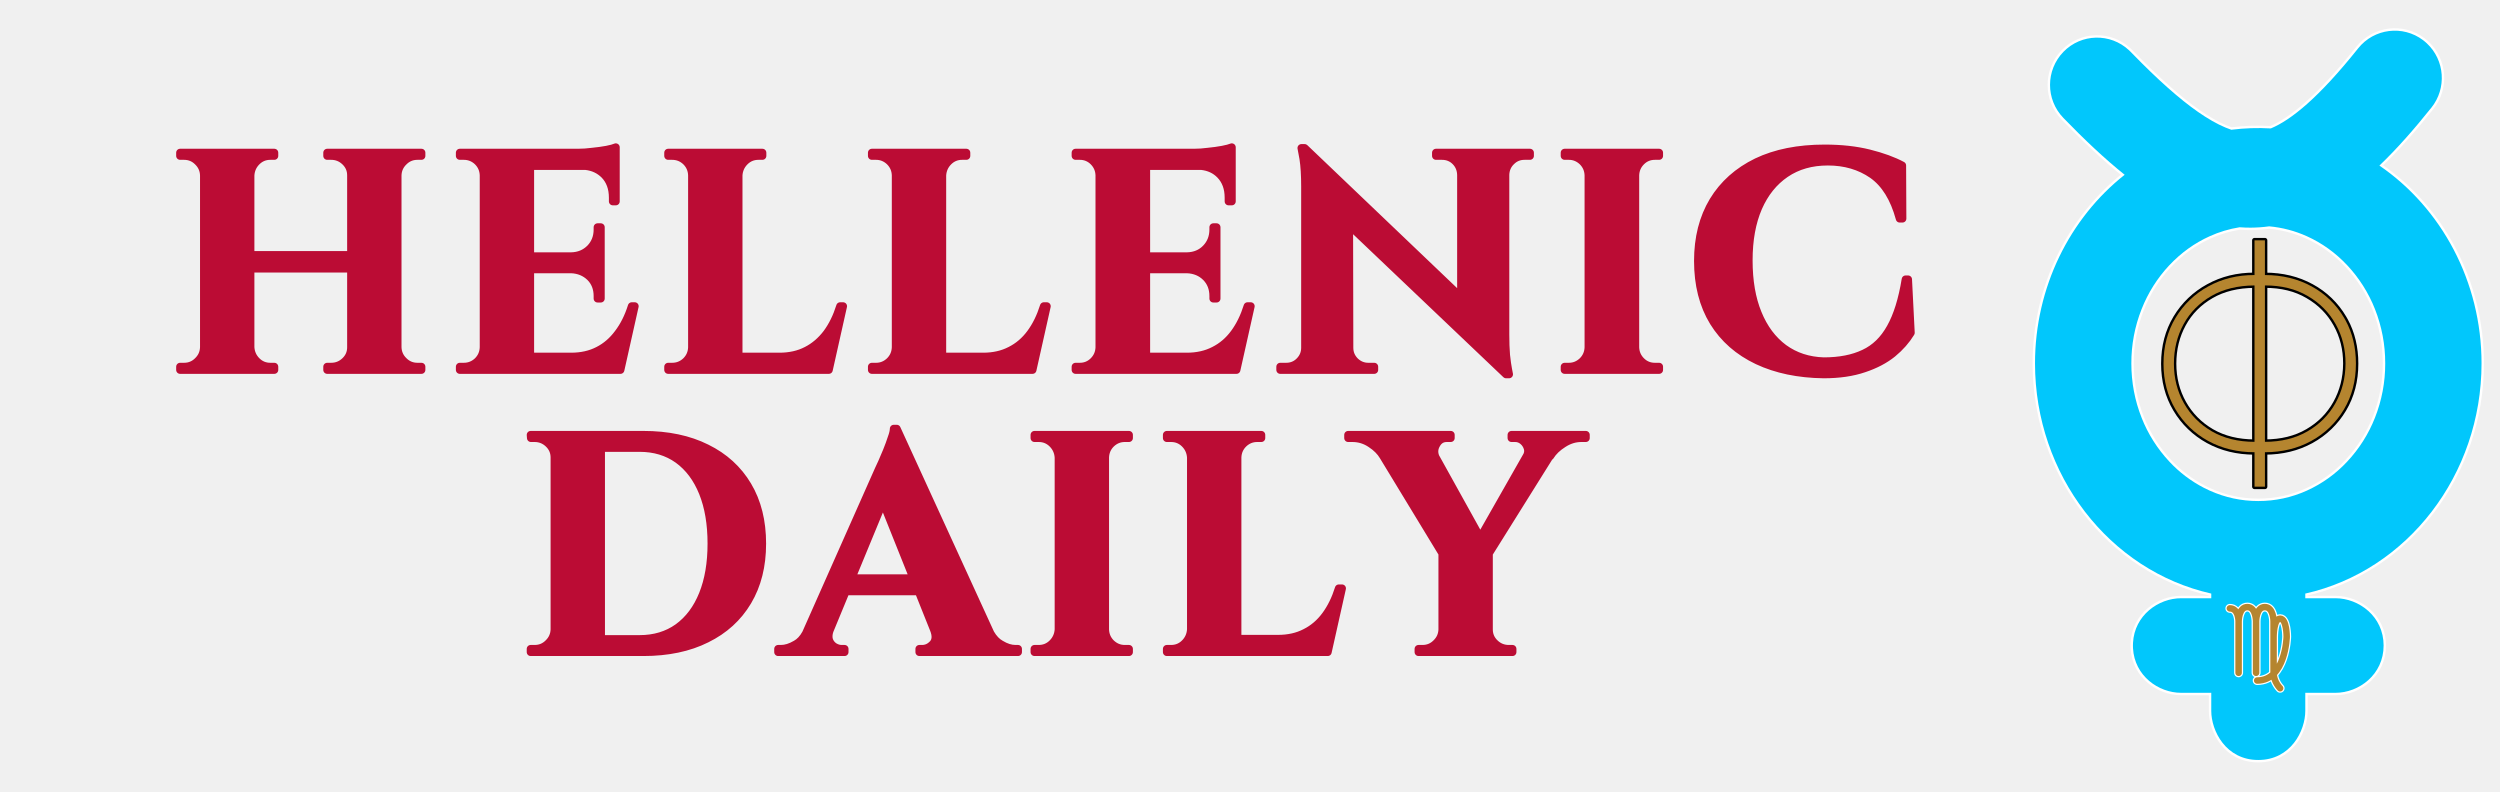
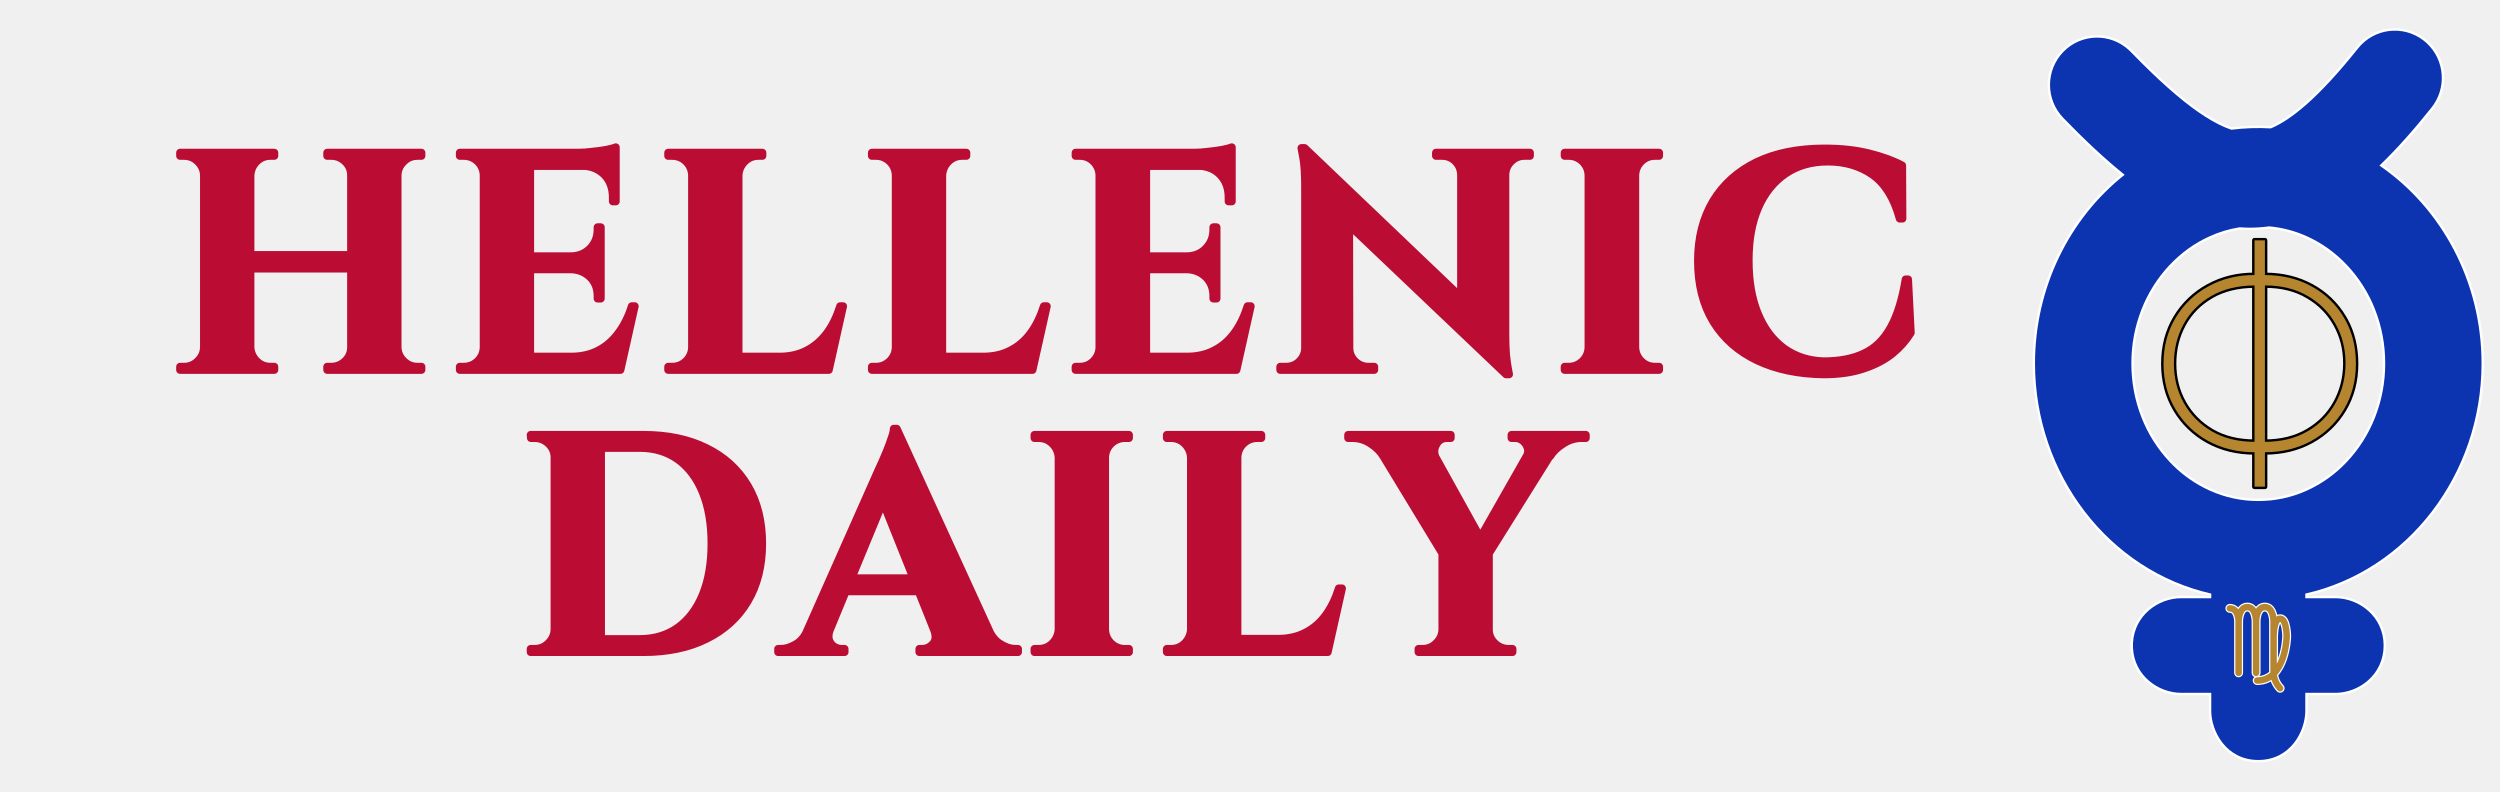
<svg xmlns="http://www.w3.org/2000/svg" viewBox="80 76 752 238" fill="none">
  <g transform="translate(456.0 200) scale(0.74) translate(-601.7 -200)">
    <path fill="#BB0C34" stroke="#BB0C34" stroke-width="3.2" stroke-linejoin="round" transform="translate(161.5 182.8)" d="M15 -9.2V-79.1Q14.9 -82.4 12.5 -84.7Q10.2 -87 6.9 -87H5.3V-88.3H43.6V-87H42Q38.7 -87 36.4 -84.7Q34.1 -82.4 33.9 -79.1V-46.7H74.8V-79.1Q74.8 -82.4 72.4 -84.7Q70 -87 66.7 -87H65.1V-88.3H103.4V-87H101.8Q98.5 -87 96.2 -84.7Q93.8 -82.4 93.7 -79.1V-9.2Q93.8 -5.9 96.2 -3.6Q98.5 -1.3 101.8 -1.3H103.4V0H65.1V-1.3H66.7Q70 -1.3 72.4 -3.6Q74.8 -5.9 74.8 -9.2V-41.2H33.9V-9.2Q34.1 -5.9 36.4 -3.6Q38.7 -1.3 42 -1.3H43.6V0H5.3V-1.3H6.9Q10.2 -1.3 12.5 -3.6Q14.9 -5.9 15 -9.2Z M190.1 -25.9 184.3 0H119V-1.3H120.6Q123.9 -1.3 126.3 -3.6Q128.6 -5.9 128.7 -9.2V-79.1Q128.6 -82.4 126.3 -84.7Q123.9 -87 120.6 -87H119V-88.3H167.1Q169.8 -88.3 172.9 -88.7Q176 -89 178.7 -89.5Q181.3 -90 182.4 -90.5V-68.5H181.2V-70Q181.2 -75.8 177.8 -79.3Q174.7 -82.4 170.1 -82.9H147.6V-46.2H164.3Q168.9 -46.3 172 -49.4Q175 -52.5 175 -57.1V-58H176.3V-29H175V-30Q175 -34.7 172 -37.7Q168.9 -40.7 164.3 -40.9H147.6V-5.4H164.2Q170.5 -5.4 175.3 -7.9Q180 -10.3 183.4 -14.9Q186.9 -19.5 188.9 -25.9Z M274.8 -25.9 269 0H203.7V-1.3H205.3Q208.6 -1.3 211 -3.6Q213.3 -5.9 213.4 -9.2V-79.1Q213.3 -82.4 211 -84.7Q208.6 -87 205.3 -87H203.7V-88.3H242V-87H240.4Q237.1 -87 234.8 -84.7Q232.5 -82.4 232.3 -79.1V-5.4H248.9Q255.2 -5.4 260 -7.9Q264.7 -10.3 268.2 -14.9Q271.6 -19.5 273.6 -25.9Z M357.6 -25.9 351.8 0H286.5V-1.3H288.2Q291.4 -1.3 293.8 -3.6Q296.1 -5.9 296.2 -9.2V-79.1Q296.1 -82.4 293.8 -84.7Q291.4 -87 288.2 -87H286.5V-88.3H324.9V-87H323.2Q319.9 -87 317.6 -84.7Q315.3 -82.4 315.1 -79.1V-5.4H331.7Q338 -5.4 342.8 -7.9Q347.6 -10.3 351 -14.9Q354.4 -19.5 356.4 -25.9Z M440.5 -25.9 434.7 0H369.3V-1.3H371Q374.3 -1.3 376.6 -3.6Q378.9 -5.9 379 -9.2V-79.1Q378.9 -82.4 376.6 -84.7Q374.3 -87 371 -87H369.3V-88.3H417.4Q420.2 -88.3 423.2 -88.7Q426.3 -89 429 -89.5Q431.6 -90 432.8 -90.5V-68.5H431.5V-70Q431.5 -75.8 428.1 -79.3Q425.1 -82.4 420.4 -82.9H398V-46.2H414.6Q419.3 -46.3 422.3 -49.4Q425.3 -52.5 425.3 -57.1V-58H426.6V-29H425.3V-30Q425.3 -34.7 422.3 -37.7Q419.3 -40.7 414.6 -40.9H398V-5.4H414.5Q420.8 -5.4 425.6 -7.9Q430.4 -10.3 433.8 -14.9Q437.2 -19.5 439.2 -25.9Z M462.4 -90.2 526 -29.5V-79.3Q525.9 -82.6 523.7 -84.8Q521.5 -87 518.2 -87H515.8V-88.3H554V-87H551.8Q548.6 -87 546.4 -84.8Q544.1 -82.6 544 -79.3V-14.4Q544 -9.7 544.3 -6Q544.7 -2.3 545.1 -0.3L545.5 1.8H544.3L480.5 -58.9L480.6 -9Q480.6 -5.8 482.9 -3.5Q485.2 -1.3 488.3 -1.3H490.7V0H452.5V-1.3H454.9Q458.1 -1.3 460.3 -3.5Q462.6 -5.8 462.6 -9V-74.4Q462.6 -81.5 461.9 -85.9L461.1 -90.2Z M577.8 -9.2V-79.1Q577.7 -82.4 575.4 -84.7Q573 -87 569.8 -87H568.1V-88.3H606.5V-87H604.8Q601.5 -87 599.2 -84.7Q596.9 -82.4 596.8 -79.1V-9.2Q596.9 -5.9 599.2 -3.6Q601.5 -1.3 604.8 -1.3H606.5V0H568.1V-1.3H569.8Q573 -1.3 575.4 -3.6Q577.7 -5.9 577.8 -9.2Z M707.7 -36.8 708.8 -15.1Q706 -10.5 701.4 -6.7Q696.7 -2.9 689.8 -0.6Q682.8 1.8 673.4 1.8Q658 1.6 646.5 -3.8Q634.9 -9.3 628.6 -19.5Q622.3 -29.8 622.3 -44.3Q622.3 -58.4 628.5 -68.7Q634.7 -78.9 646.2 -84.5Q657.7 -90 673.8 -90Q683.9 -90 691.9 -88Q699.9 -86 705.3 -83.1L705.4 -61.5H704.3Q700.9 -74 693.2 -79.4Q685.5 -84.7 675.1 -84.7Q665.1 -84.7 657.9 -79.8Q650.7 -74.9 646.8 -66Q642.9 -57 642.9 -44.5Q642.9 -32 646.6 -23Q650.3 -13.9 657.2 -8.8Q664.1 -3.8 673.4 -3.5Q683.1 -3.5 689.8 -6.7Q696.5 -9.8 700.6 -17.2Q704.7 -24.5 706.7 -36.8Z" />
    <path fill="#BB0C34" stroke="#BB0C34" stroke-width="3.2" stroke-linejoin="round" transform="translate(304.0 297.5)" d="M51.1 -88.3Q66 -88.3 76.8 -82.9Q87.6 -77.6 93.5 -67.7Q99.4 -57.8 99.4 -44.1Q99.4 -30.5 93.5 -20.6Q87.6 -10.7 76.8 -5.4Q66 0 51.1 0H5.3V-1.3H6.9Q10.2 -1.3 12.5 -3.6Q14.9 -5.9 15 -9.2V-79.1Q15 -82.4 12.6 -84.7Q10.2 -87 6.9 -87H5.4L5.3 -88.3ZM33.9 -83V-5.3H49.6Q58.6 -5.3 65.2 -10Q71.8 -14.8 75.3 -23.5Q78.8 -32.2 78.8 -44.1Q78.8 -56.1 75.3 -64.8Q71.8 -73.5 65.2 -78.3Q58.6 -83 49.6 -83Z M154.1 -90.8 192.2 -7.6Q194 -4.5 196.4 -3.2Q199.5 -1.3 202.4 -1.3H203.4V0H163.3V-1.3H164.4Q166.9 -1.3 168.8 -3.3Q170.7 -5.4 169.2 -9.2L163 -24.7H133.4L126.8 -8.7Q126.1 -6.6 126.6 -4.9Q127.2 -3.2 128.7 -2.2Q130.2 -1.3 131.7 -1.3H132.9V0H105.9V-1.3H107Q109.9 -1.3 113.1 -3.2Q115.5 -4.5 117.2 -7.6L146.8 -74.3Q147.1 -75 148.1 -77.1Q149 -79.2 150.1 -81.8Q151.2 -84.5 152 -87Q152.9 -89.4 152.9 -90.8ZM135.7 -30H160.9L148.5 -61Z M219.9 -9.2V-79.1Q219.7 -82.4 217.4 -84.7Q215.1 -87 211.8 -87H210.1V-88.3H248.5V-87H246.8Q243.6 -87 241.2 -84.7Q238.9 -82.4 238.8 -79.1V-9.2Q238.9 -5.9 241.2 -3.6Q243.6 -1.3 246.8 -1.3H248.5V0H210.1V-1.3H211.8Q215.1 -1.3 217.4 -3.6Q219.7 -5.9 219.9 -9.2Z M335.1 -25.9 329.3 0H263.9V-1.3H265.6Q268.9 -1.3 271.2 -3.6Q273.5 -5.9 273.7 -9.2V-79.1Q273.5 -82.4 271.2 -84.7Q268.9 -87 265.6 -87H263.9V-88.3H302.3V-87H300.6Q297.4 -87 295 -84.7Q292.7 -82.4 292.6 -79.1V-5.4H309.1Q315.4 -5.4 320.2 -7.9Q325 -10.3 328.4 -14.9Q331.8 -19.5 333.8 -25.9Z M409.9 -79.2Q411.1 -81 410.6 -82.8Q410.1 -84.6 408.7 -85.8Q407.3 -87 405.5 -87H404V-88.3H434.2V-87H432.4Q428.5 -87 425 -84.7Q421.5 -82.5 419.7 -79.6H419.5L394.8 -40.1V-9.2Q394.8 -5.9 397.2 -3.6Q399.6 -1.3 402.9 -1.3H404.4V0H366.2V-1.3H367.8Q371.1 -1.3 373.4 -3.6Q375.8 -5.9 375.9 -9.2V-40.1L351.9 -79.6Q350.2 -82.5 346.8 -84.7Q343.4 -87 339.3 -87H337.6V-88.3H379.3V-87H377.7Q374.9 -87 373.5 -84.5Q372 -82 373.1 -79.3L391.3 -46.5L409.9 -79.2ZM387.7 -40.6H387.9Z" />
    <svg x="844.9" y="28.4" width="330" height="330" viewBox="0 0 100 100">
      <g fill="#FFFFFF" stroke="#FFFFFF" stroke-width="0.6" stroke-linejoin="round">
        <path d="M66.137 45.987a18 18 0 0 0-1.264-6.69v-.002a17 17 0 0 0-3.416-5.398c-1.457-1.552-3.126-2.745-4.968-3.574l-.002-.001a14.4 14.4 0 0 0-4.644-1.221q-1.124.156-2.285.164a17 17 0 0 1-1.359-.05 14.5 14.5 0 0 0-3.688 1.107v.001c-1.84.829-3.509 2.021-4.97 3.576l-.002-.002a17 17 0 0 0-3.41 5.401h-.002a18 18 0 0 0-1.262 6.69c0 2.34.428 4.586 1.264 6.69h-.002a17 17 0 0 0 3.416 5.4 15.6 15.6 0 0 0 4.286 3.247l.684.328c1.9.856 3.904 1.287 5.987 1.287s4.089-.43 5.985-1.285l.002-.002a15.5 15.5 0 0 0 4.97-3.575l.002-.002a17 17 0 0 0 3.414-5.396 18 18 0 0 0 1.264-6.693m11.863 0c0 13.707-9.14 25.53-21.71 28.35v.575H60c2.897 0 5.938 2.24 5.938 5.824 0 3.593-3.05 5.825-5.938 5.825h-3.71v2.223c0 2.463-1.795 6.05-5.79 6.05-3.993 0-5.79-3.585-5.79-6.05V86.56H41c-2.791 0-5.748-2.09-5.93-5.49l-.008-.334.009-.33c.18-3.394 3.129-5.494 5.93-5.494h3.709v-.576C32.14 71.514 23 59.694 23 45.987c0-9.393 4.293-17.903 11.041-23.237-2.474-1.981-4.976-4.35-7.546-7.002a5.85 5.85 0 0 1 .01-8.144 5.766 5.766 0 0 1 8.063-.2l.218.212 1.343 1.363c3.057 3.047 5.597 5.187 7.784 6.588 1.261.808 2.338 1.325 3.268 1.638a26.6 26.6 0 0 1 4.868-.163c2.499-1.049 5.88-3.76 10.754-9.864a5.77 5.77 0 0 1 8.002-1.003l.238.191.222.197c2.222 2.08 2.46 5.537.565 7.91-2.108 2.64-4.231 5.06-6.41 7.146C73.046 26.829 78 35.898 78 45.987" />
        <path d="M41 79.495h19c.75 0 1.355.556 1.355 1.242s-.606 1.24-1.355 1.24H41c-.747 0-1.355-.555-1.355-1.24 0-.686.608-1.242 1.355-1.242" />
        <path d="M51.706 67.912v20.871c0 .811-.54 1.467-1.206 1.467s-1.206-.656-1.206-1.467V67.912z" />
        <path d="M50.5 21.58c12.656 0 22.917 10.928 22.917 24.408S63.157 70.394 50.5 70.394 27.583 59.468 27.583 45.988 37.843 21.58 50.501 21.58M36.2 61.214c1.861 1.981 4.021 3.533 6.43 4.618a19 19 0 0 0 7.87 1.691c2.731 0 5.38-.568 7.87-1.69a20.1 20.1 0 0 0 6.43-4.619 21.6 21.6 0 0 0 4.334-6.844 22.6 22.6 0 0 0 1.587-8.382 22.6 22.6 0 0 0-1.588-8.382 21.6 21.6 0 0 0-4.334-6.847c-1.858-1.979-4.02-3.532-6.43-4.616a19 19 0 0 0-7.869-1.69c-2.732 0-5.378.568-7.87 1.69-2.409 1.084-4.569 2.637-6.43 4.616a21.6 21.6 0 0 0-4.332 6.847 22.6 22.6 0 0 0-1.587 8.382c0 2.908.533 5.727 1.587 8.382a21.6 21.6 0 0 0 4.333 6.844" />
        <path d="M66.385 10.037a1.184 1.184 0 0 1 1.698-.17c.514.434.588 1.216.166 1.746-6.79 8.503-12.52 13.035-18.715 13.068-6.147.033-12.248-4.383-19.748-12.122a1.267 1.267 0 0 1 .002-1.755 1.183 1.183 0 0 1 1.706.002c7.532 7.772 12.986 11.42 18.028 11.394 4.993-.027 10.087-3.679 16.863-12.163" />
      </g>
-       <g fill="#01C7FC">
+       <g fill="#0C34B1">
        <path d="M66.137 45.987a18 18 0 0 0-1.264-6.69v-.002a17 17 0 0 0-3.416-5.398c-1.457-1.552-3.126-2.745-4.968-3.574l-.002-.001a14.4 14.4 0 0 0-4.644-1.221q-1.124.156-2.285.164a17 17 0 0 1-1.359-.05 14.5 14.5 0 0 0-3.688 1.107v.001c-1.84.829-3.509 2.021-4.97 3.576l-.002-.002a17 17 0 0 0-3.41 5.401h-.002a18 18 0 0 0-1.262 6.69c0 2.34.428 4.586 1.264 6.69h-.002a17 17 0 0 0 3.416 5.4 15.6 15.6 0 0 0 4.286 3.247l.684.328c1.9.856 3.904 1.287 5.987 1.287s4.089-.43 5.985-1.285l.002-.002a15.5 15.5 0 0 0 4.97-3.575l.002-.002a17 17 0 0 0 3.414-5.396 18 18 0 0 0 1.264-6.693m11.863 0c0 13.707-9.14 25.53-21.71 28.35v.575H60c2.897 0 5.938 2.24 5.938 5.824 0 3.593-3.05 5.825-5.938 5.825h-3.71v2.223c0 2.463-1.795 6.05-5.79 6.05-3.993 0-5.79-3.585-5.79-6.05V86.56H41c-2.791 0-5.748-2.09-5.93-5.49l-.008-.334.009-.33c.18-3.394 3.129-5.494 5.93-5.494h3.709v-.576C32.14 71.514 23 59.694 23 45.987c0-9.393 4.293-17.903 11.041-23.237-2.474-1.981-4.976-4.35-7.546-7.002a5.85 5.85 0 0 1 .01-8.144 5.766 5.766 0 0 1 8.063-.2l.218.212 1.343 1.363c3.057 3.047 5.597 5.187 7.784 6.588 1.261.808 2.338 1.325 3.268 1.638a26.6 26.6 0 0 1 4.868-.163c2.499-1.049 5.88-3.76 10.754-9.864a5.77 5.77 0 0 1 8.002-1.003l.238.191.222.197c2.222 2.08 2.46 5.537.565 7.91-2.108 2.64-4.231 5.06-6.41 7.146C73.046 26.829 78 35.898 78 45.987" />
        <path d="M41 79.495h19c.75 0 1.355.556 1.355 1.242s-.606 1.24-1.355 1.24H41c-.747 0-1.355-.555-1.355-1.24 0-.686.608-1.242 1.355-1.242" />
        <path d="M51.706 67.912v20.871c0 .811-.54 1.467-1.206 1.467s-1.206-.656-1.206-1.467V67.912z" />
        <path d="M50.5 21.58c12.656 0 22.917 10.928 22.917 24.408S63.157 70.394 50.5 70.394 27.583 59.468 27.583 45.988 37.843 21.58 50.501 21.58M36.2 61.214c1.861 1.981 4.021 3.533 6.43 4.618a19 19 0 0 0 7.87 1.691c2.731 0 5.38-.568 7.87-1.69a20.1 20.1 0 0 0 6.43-4.619 21.6 21.6 0 0 0 4.334-6.844 22.6 22.6 0 0 0 1.587-8.382 22.6 22.6 0 0 0-1.588-8.382 21.6 21.6 0 0 0-4.334-6.847c-1.858-1.979-4.02-3.532-6.43-4.616a19 19 0 0 0-7.869-1.69c-2.732 0-5.378.568-7.87 1.69-2.409 1.084-4.569 2.637-6.43 4.616a21.6 21.6 0 0 0-4.332 6.847 22.6 22.6 0 0 0-1.587 8.382c0 2.908.533 5.727 1.587 8.382a21.6 21.6 0 0 0 4.333 6.844" />
        <path d="M66.385 10.037a1.184 1.184 0 0 1 1.698-.17c.514.434.588 1.216.166 1.746-6.79 8.503-12.52 13.035-18.715 13.068-6.147.033-12.248-4.383-19.748-12.122a1.267 1.267 0 0 1 .002-1.755 1.183 1.183 0 0 1 1.706.002c7.532 7.772 12.986 11.42 18.028 11.394 4.993-.027 10.087-3.679 16.863-12.163" />
      </g>
      <path d="M51.318 30.828v4.274q3.214.003 5.75 1.396a10.35 10.35 0 0 1 4.001 3.868l.177.31q1.282 2.35 1.281 5.339c0 2.105-.489 3.986-1.472 5.634a10.57 10.57 0 0 1-4.016 3.881v.001q-2.536 1.392-5.72 1.396v4.245h-1.28v-4.245q-3.186-.004-5.722-1.396a10.56 10.56 0 0 1-4.015-3.882c-.983-1.648-1.474-3.529-1.474-5.634q0-3.174 1.488-5.65a10.57 10.57 0 0 1 4.03-3.867q2.55-1.406 5.692-1.396v-4.274zm-1.28 5.555q-3.099.018-5.304 1.293-2.242 1.294-3.432 3.474-1.193 2.184-1.194 4.865 0 2.665 1.222 4.847 1.22 2.183 3.447 3.491h.001q2.227 1.287 5.26 1.294zm1.28 19.264q3.033-.007 5.245-1.294 2.228-1.293 3.448-3.476 1.221-2.198 1.237-4.863.014-2.665-1.208-4.847v-.001q-1.22-2.196-3.463-3.49v-.001q-2.226-1.302-5.259-1.293z" fill="#000000" stroke="#000000" stroke-width="0.6" stroke-linejoin="round" />
      <path d="M51.318 30.828v4.274q3.214.003 5.75 1.396a10.35 10.35 0 0 1 4.001 3.868l.177.31q1.282 2.35 1.281 5.339c0 2.105-.489 3.986-1.472 5.634a10.57 10.57 0 0 1-4.016 3.881v.001q-2.536 1.392-5.72 1.396v4.245h-1.28v-4.245q-3.186-.004-5.722-1.396a10.56 10.56 0 0 1-4.015-3.882c-.983-1.648-1.474-3.529-1.474-5.634q0-3.174 1.488-5.65a10.57 10.57 0 0 1 4.03-3.867q2.55-1.406 5.692-1.396v-4.274zm-1.28 5.555q-3.099.018-5.304 1.293-2.242 1.294-3.432 3.474-1.193 2.184-1.194 4.865 0 2.665 1.222 4.847 1.22 2.183 3.447 3.491h.001q2.227 1.287 5.26 1.294zm1.28 19.264q3.033-.007 5.245-1.294 2.228-1.293 3.448-3.476 1.221-2.198 1.237-4.863.014-2.665-1.208-4.847v-.001q-1.22-2.196-3.463-3.49v-.001q-2.226-1.302-5.259-1.293z" fill="#B5852F" />
      <path d="M53.192 86s-.807-.794-.807-1.905v-6.349s0-1.746-1.077-1.746-1.077 1.746-1.077 1.746m0 0v6.35m0-6.35S50.22 76 49.154 76s-1.077 1.746-1.077 1.746m0 6.35v-6.35m0 0s0-1.587-1.077-1.587m5.385 3.492s0-2.222.807-2.222c.808 0 .808 2.222.808 2.222s-.135 5.397-3.635 5.397" stroke="#FFFFFF" stroke-width="1.1" stroke-linecap="round" stroke-linejoin="round" />
      <path d="M53.192 86s-.807-.794-.807-1.905v-6.349s0-1.746-1.077-1.746-1.077 1.746-1.077 1.746m0 0v6.35m0-6.35S50.22 76 49.154 76s-1.077 1.746-1.077 1.746m0 6.35v-6.35m0 0s0-1.587-1.077-1.587m5.385 3.492s0-2.222.807-2.222c.808 0 .808 2.222.808 2.222s-.135 5.397-3.635 5.397" stroke="#B5852F" stroke-width="0.8" stroke-linecap="round" stroke-linejoin="round" />
    </svg>
  </g>
</svg>
